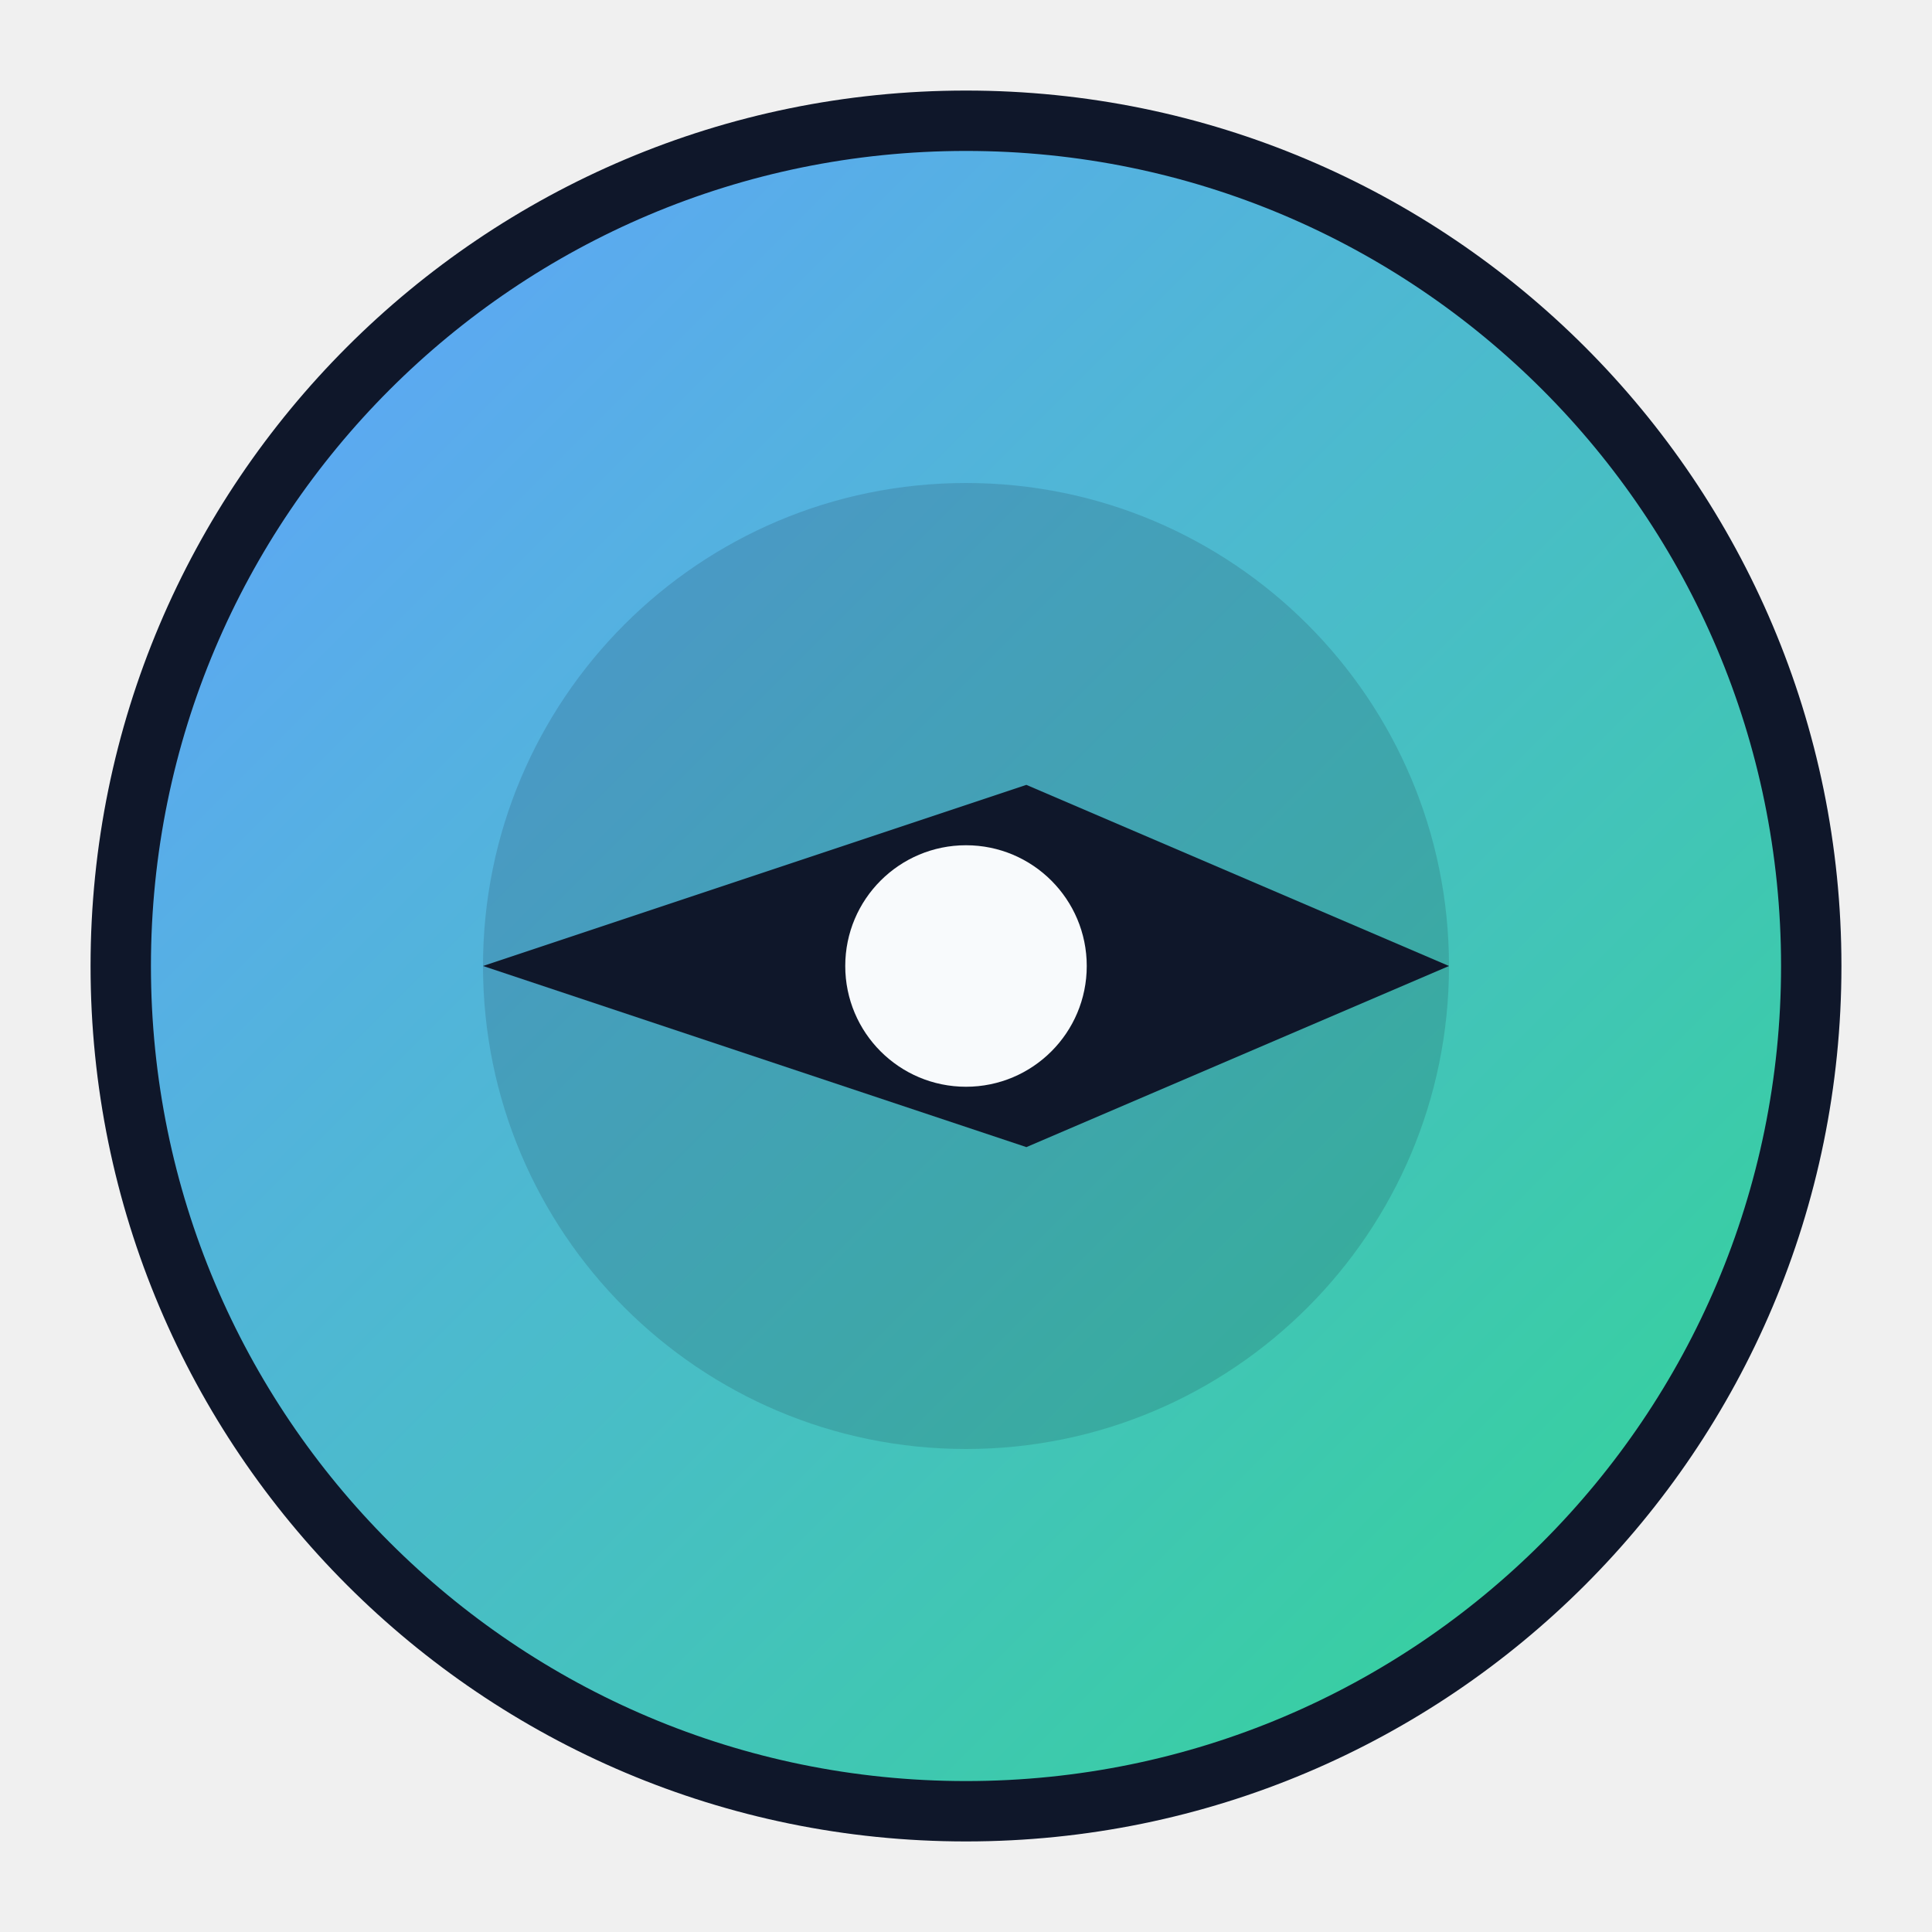
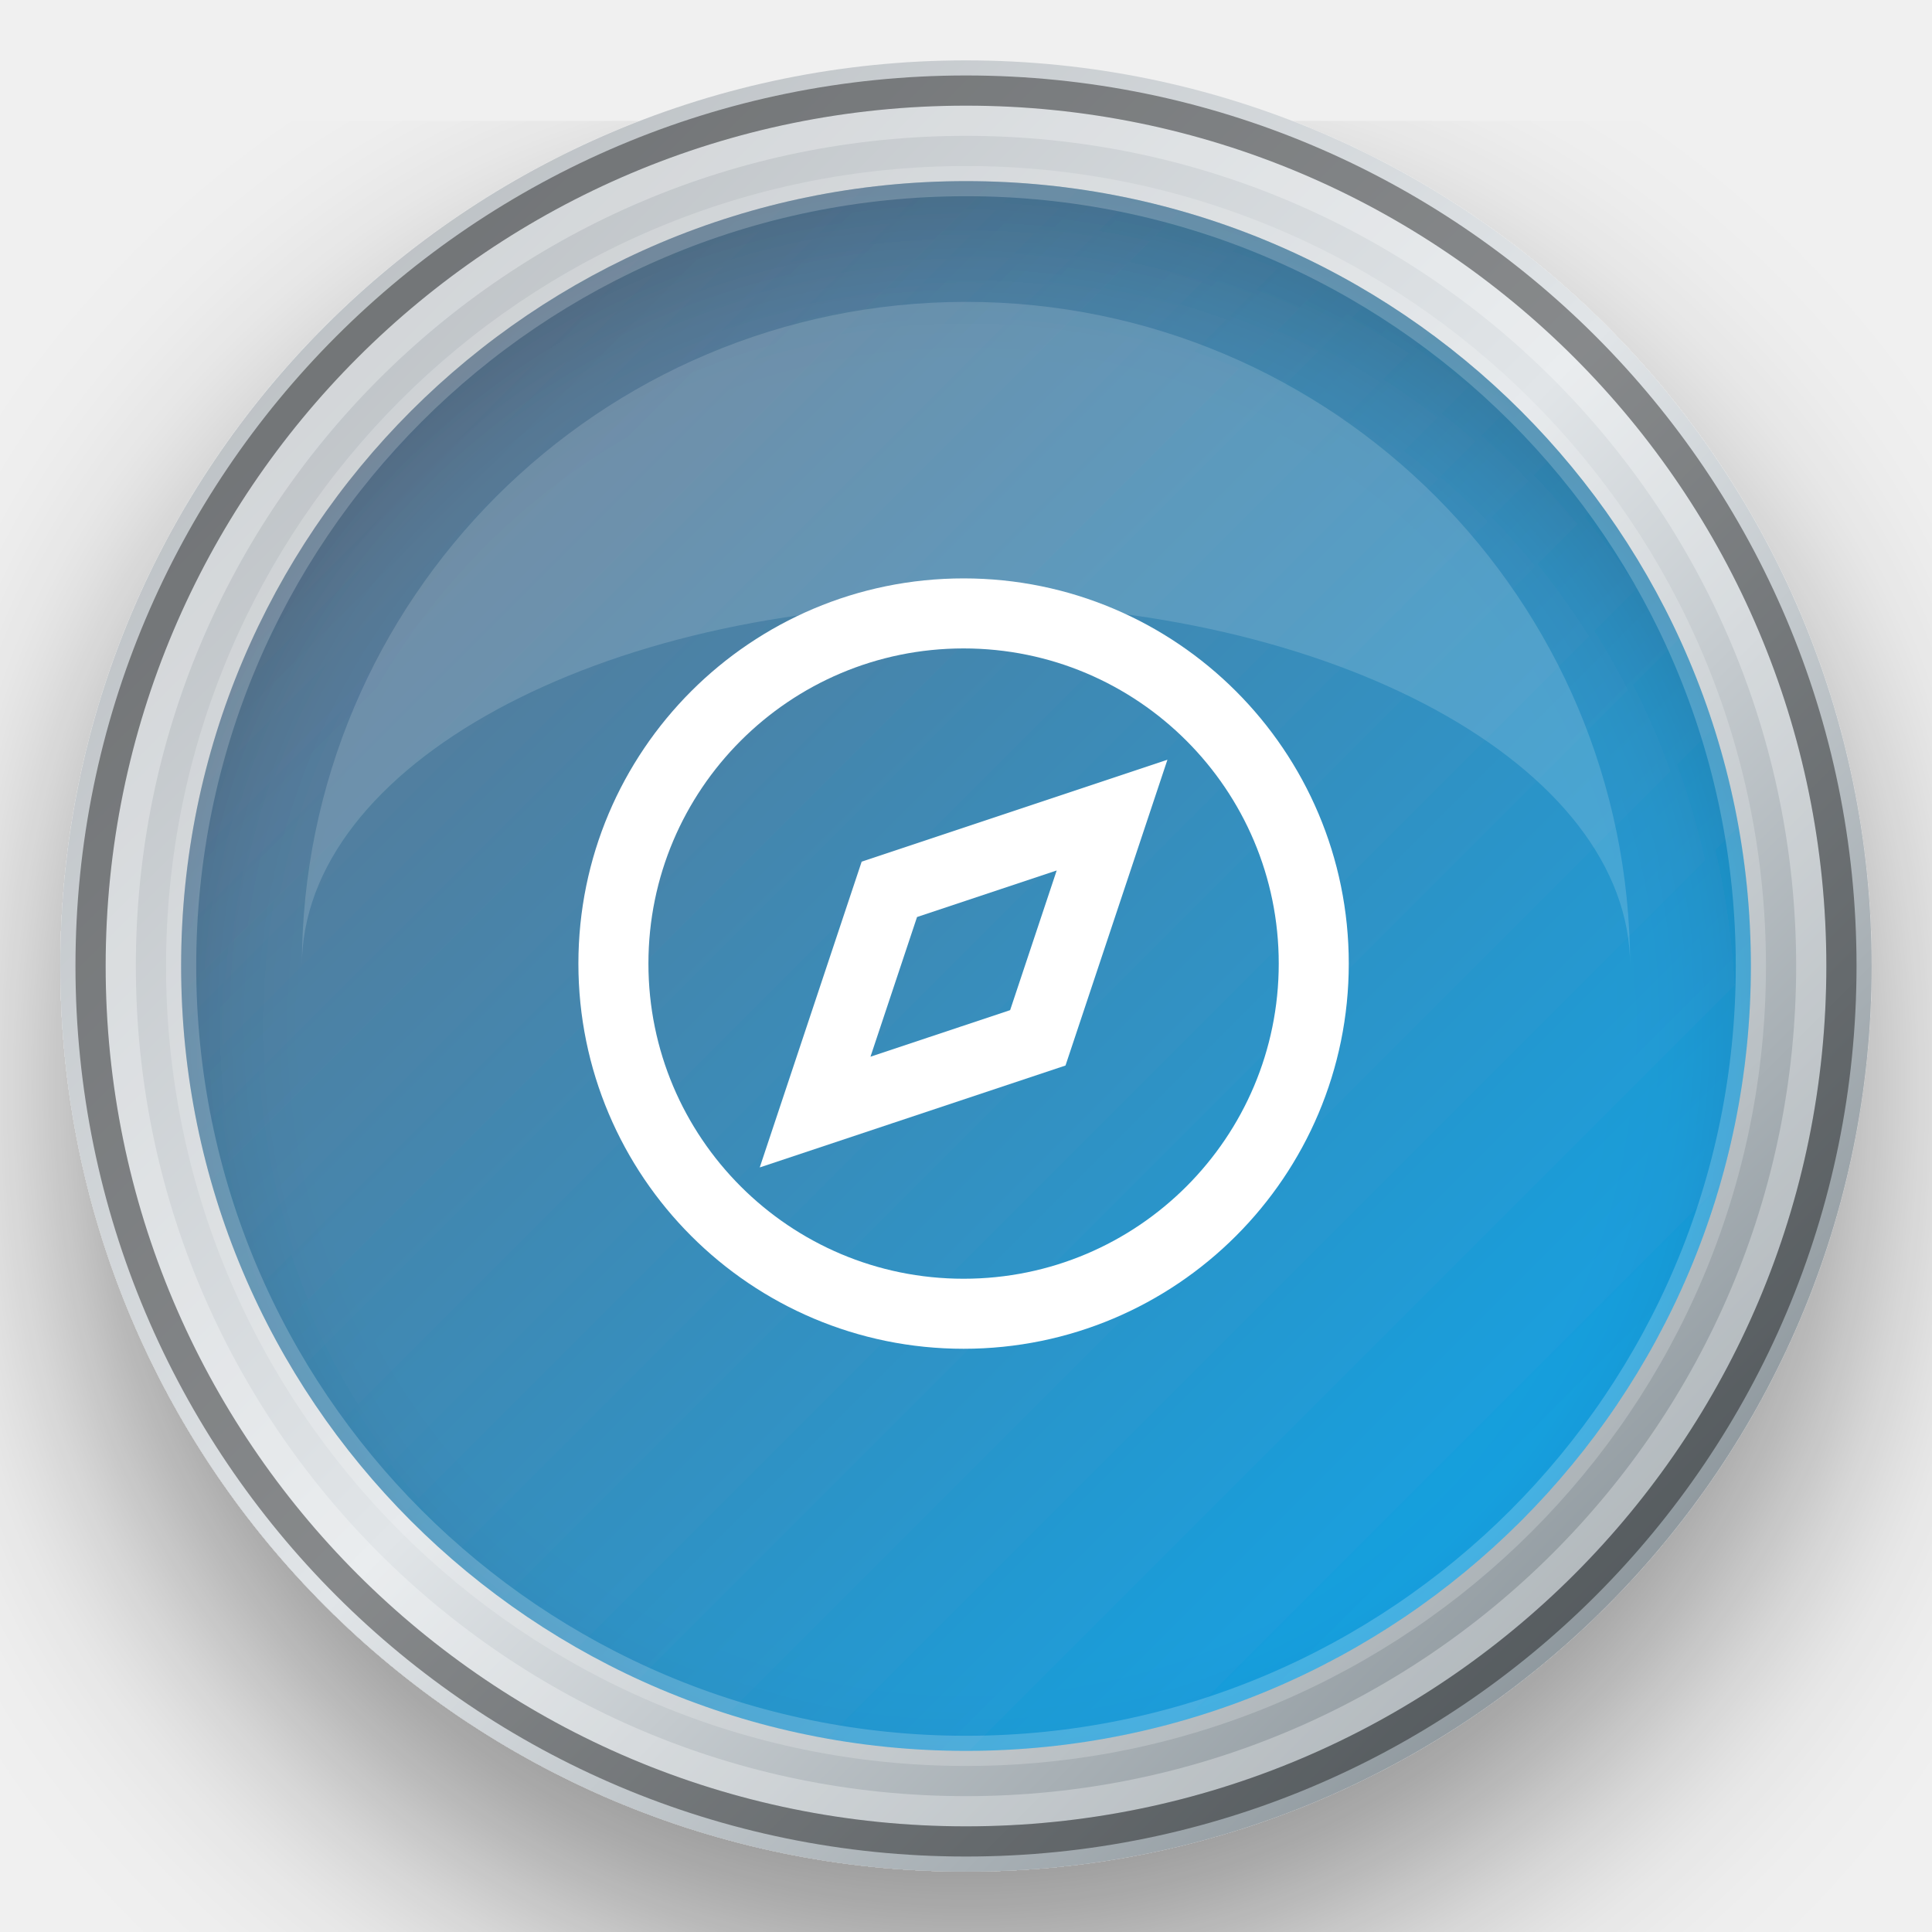
<svg xmlns="http://www.w3.org/2000/svg" width="64" height="64" viewBox="0 0 64 64" fill="none">
  <defs>
-     <linearGradient id="sections-bg" x1="8" y1="8" x2="56" y2="56" gradientUnits="userSpaceOnUse">
-       <stop offset="0" stop-color="#60A5FA" />
-       <stop offset="1" stop-color="#34D399" />
+     <filter id="badge-sections_shadow" x="-50%" y="-50%" width="200%" height="200%">
+       <feDropShadow dx="0" dy="4" stdDeviation="4" flood-color="#000000" flood-opacity="0.4" />
+     </filter>
+     <filter id="badge-sections_glow" x="-50%" y="-50%" width="200%" height="200%">
+       <feGaussianBlur stdDeviation="2.5" result="coloredBlur" />
+       <feMerge>
+         <feMergeNode in="coloredBlur" />
+         <feMergeNode in="SourceGraphic" />
+       </feMerge>
+     </filter>
+     <filter id="badge-sections_inner_shadow">
+       <feOffset dx="0" dy="2" />
+       <feGaussianBlur stdDeviation="2" result="offset-blur" />
+       <feComposite operator="out" in="SourceGraphic" in2="offset-blur" result="inverse" />
+       <feFlood flood-color="black" flood-opacity="0.3" result="color" />
+       <feComposite operator="in" in="color" in2="inverse" result="shadow" />
+       <feComposite operator="over" in="shadow" in2="SourceGraphic" />
+     </filter>
+     <linearGradient id="badge-sections_bg" x1="10" y1="10" x2="54" y2="54" gradientUnits="userSpaceOnUse">
+       <stop offset="0" stop-color="#64748B" />
+       <stop offset="1" stop-color="#0EA5E9" />
+     </linearGradient>
+     <linearGradient id="badge-sections_ring" x1="0%" y1="0%" x2="100%" y2="100%">
+       <stop offset="0%" stop-color="#B0B5B9" />
+       <stop offset="50%" stop-color="#E1E5E8" />
+       <stop offset="100%" stop-color="#6E7A81" />
    </linearGradient>
  </defs>
-   <circle cx="32" cy="32" r="28" fill="url(#sections-bg)" stroke="#0F172A" stroke-width="2" />
-   <circle cx="32" cy="32" r="16" fill="#0F172A" opacity="0.15" />
-   <path d="M32 16l6 14-6 18-6-18 6-14z" fill="#0F172A" transform="rotate(90 32 32)" />
-   <circle cx="32" cy="32" r="4" fill="#F8FAFC" />
+   <circle cx="32" cy="32" r="30" fill="url(#badge-sections_ring)" filter="url(#badge-sections_shadow)" />
+   <circle cx="32" cy="32" r="28" fill="none" stroke="#FFFFFF" stroke-opacity="0.3" stroke-width="1" />
+   <circle cx="32" cy="32" r="29" fill="none" stroke="#000000" stroke-opacity="0.4" stroke-width="1" />
+   <circle cx="32" cy="32" r="26" fill="url(#badge-sections_bg)" filter="url(#badge-sections_inner_shadow)" />
+   <path d="M 10,32 A 22,22 0 0,1 54,32 A 22,12 0 0,0 10,32 Z" fill="#ffffff" opacity="0.15" />
+   <circle cx="32" cy="32" r="26" fill="none" stroke="#ffffff" stroke-opacity="0.2" stroke-width="1" />
+   <g transform="translate(18, 18) scale(1.16)">
+     <circle cx="12" cy="12" r="10" fill="none" stroke="#FFF" stroke-width="2" />
+     <polygon points="16.24 7.76 14.12 14.12 7.76 16.24 9.88 9.88 16.24 7.76" fill="none" stroke="#FFF" stroke-width="2" />
+   </g>
</svg>
